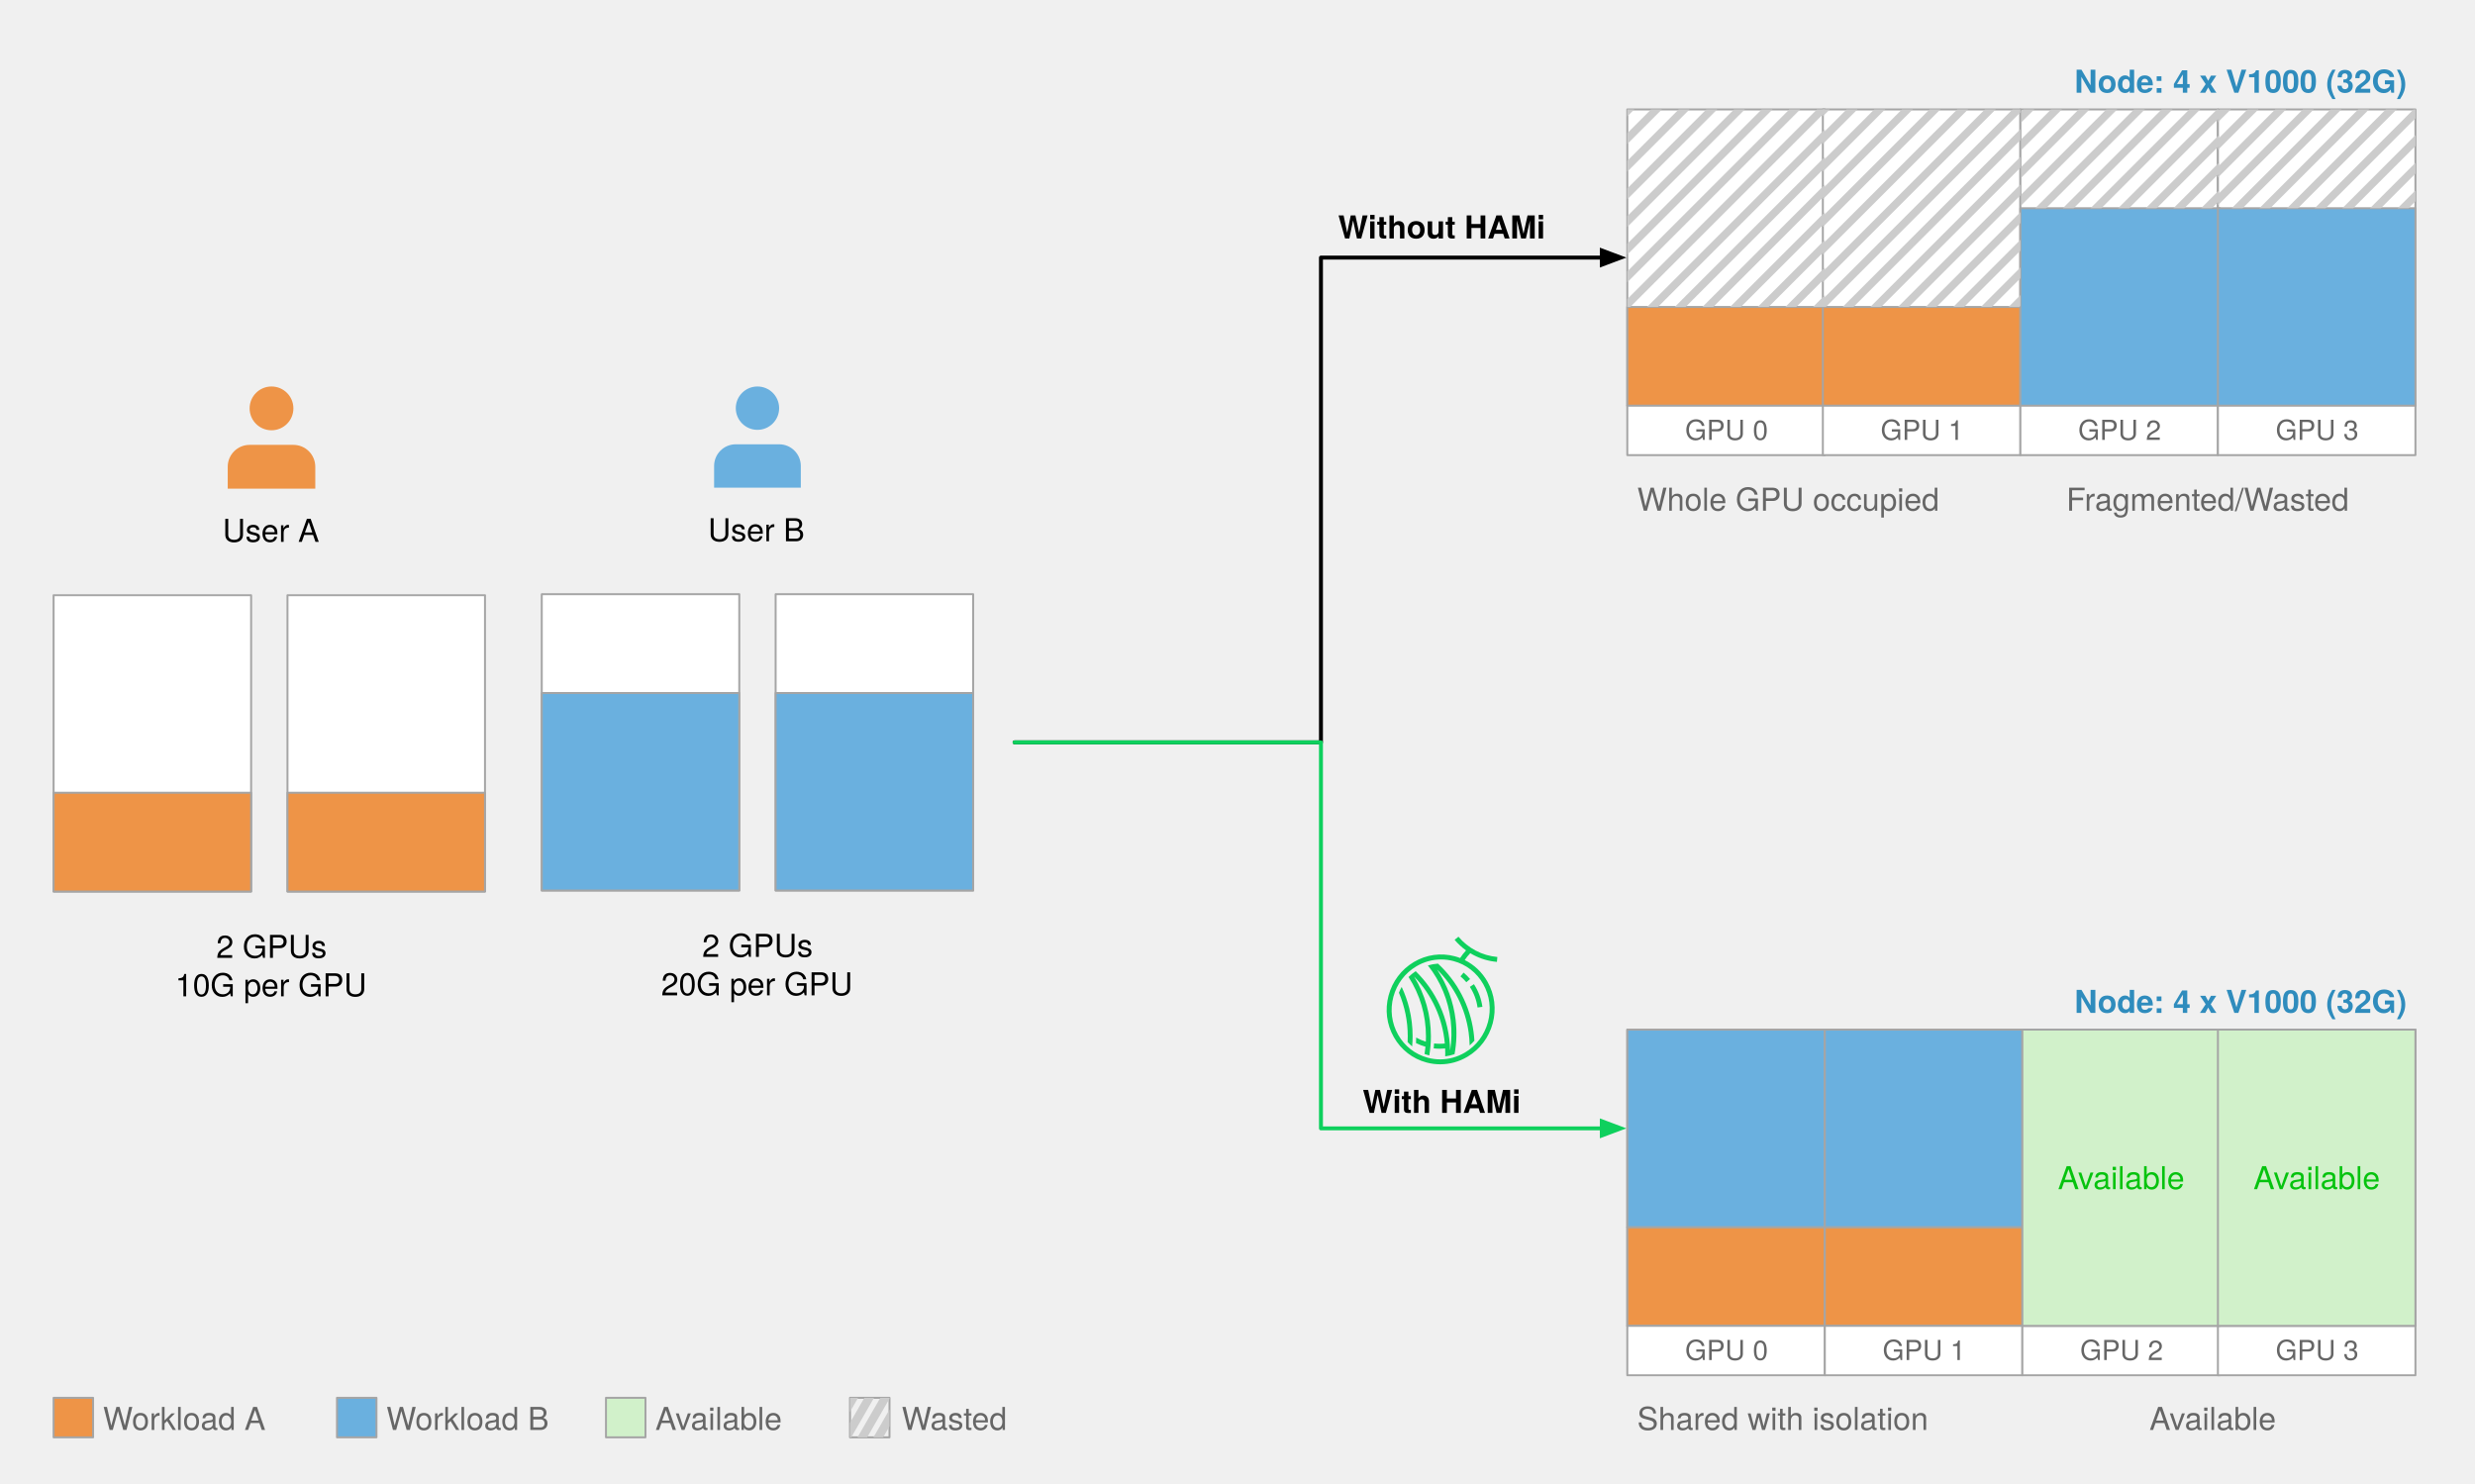
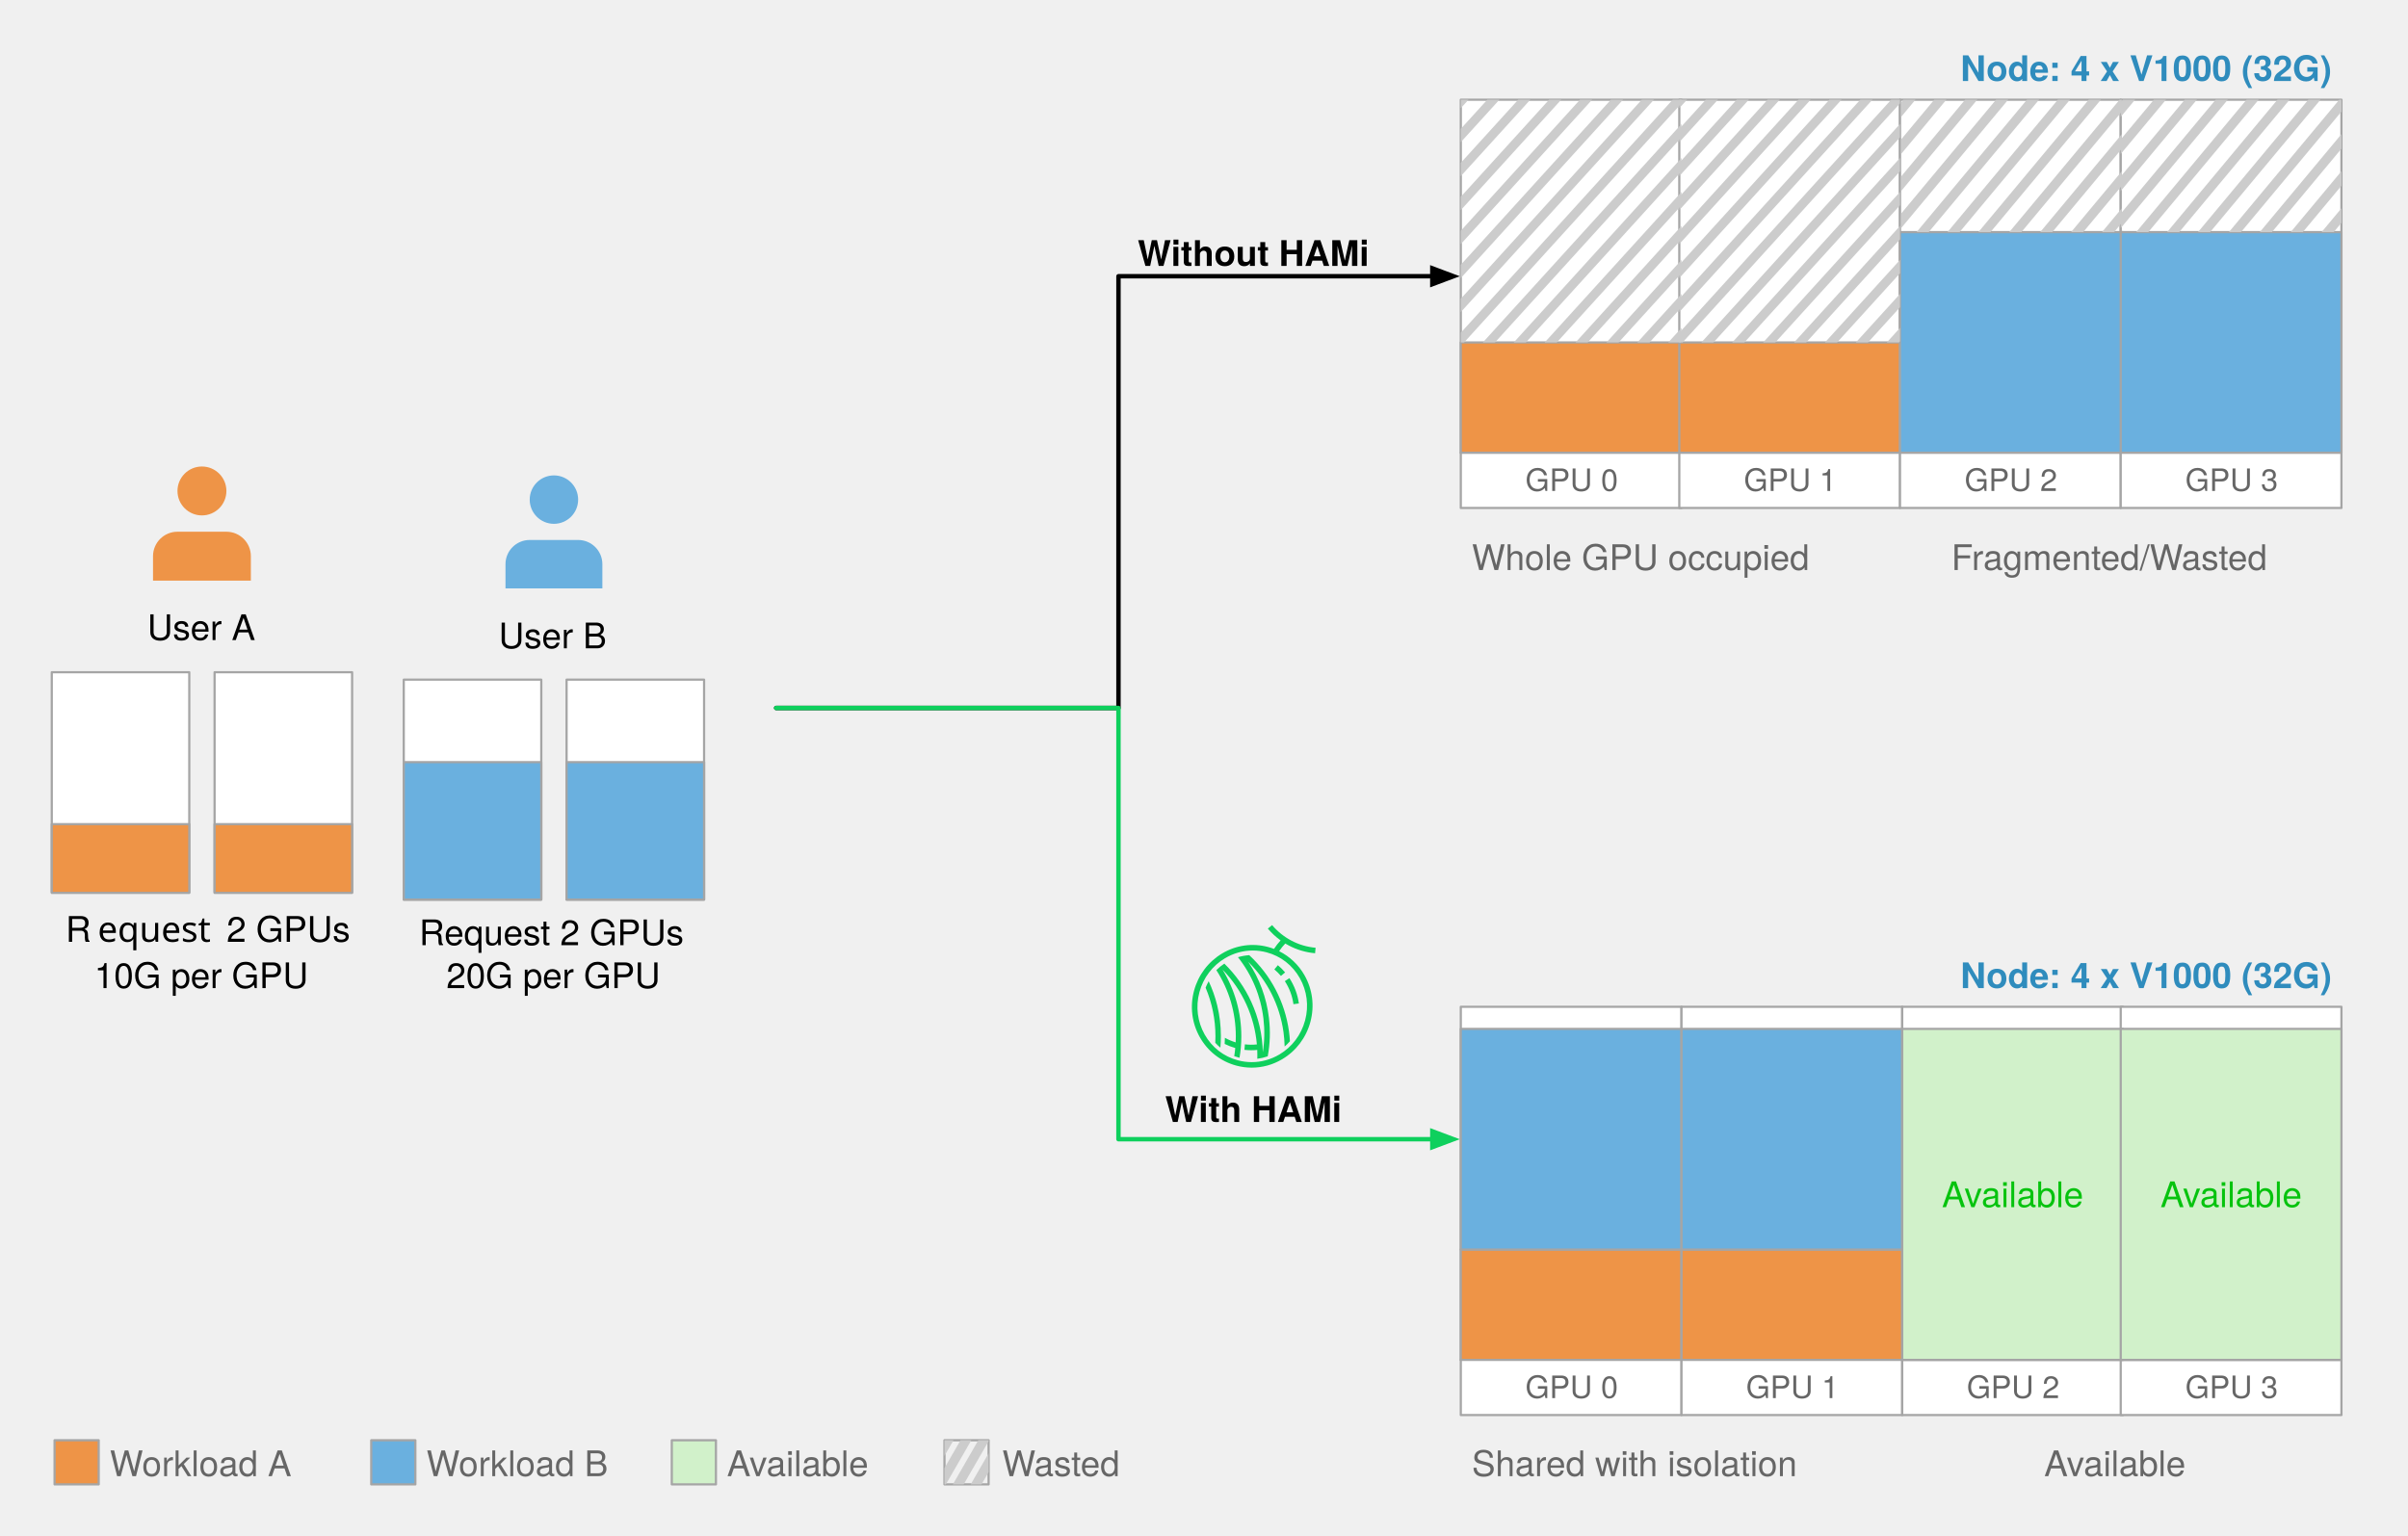
- <svg xmlns="http://www.w3.org/2000/svg" version="1.1" viewBox="-63 81 1253 751" width="1253" height="751">
+ <svg xmlns="http://www.w3.org/2000/svg" version="1.1" viewBox="99 136 1091 696" width="1091" height="696">
  <defs>
    <marker orient="auto" overflow="visible" markerUnits="strokeWidth" id="FilledArrow_Marker" stroke-linejoin="miter" stroke-miterlimit="10" viewBox="-1 -3 7 6" markerWidth="7" markerHeight="6" color="black">
      <g>
        <path d="M 4.8 0 L 0 -1.8 L 0 1.8 Z" fill="currentColor" stroke="currentColor" stroke-width="1" />
      </g>
    </marker>
    <marker orient="auto" overflow="visible" markerUnits="strokeWidth" id="FilledArrow_Marker_2" stroke-linejoin="miter" stroke-miterlimit="10" viewBox="-1 -3 7 6" markerWidth="7" markerHeight="6" color="#0ed05d">
      <g>
        <path d="M 4.8 0 L 0 -1.8 L 0 1.8 Z" fill="currentColor" stroke="currentColor" stroke-width="1" />
      </g>
    </marker>
  </defs>
-   <g id="diagram" stroke-opacity="1" stroke-dasharray="none" stroke="none" fill="none" fill-opacity="1">
-     <g id="diagram_Layer_1">
+   <g id="diagram-compacted" stroke-dasharray="none" fill="none" fill-opacity="1" stroke="none" stroke-opacity="1">
+     <g id="diagram-compacted_Layer_1">
      <g id="Graphic_256" />
-       <g id="Graphic_2">
-         <rect x="-35.867" y="382.339" width="100" height="150" fill="white" />
-         <rect x="-35.867" y="382.339" width="100" height="150" stroke="#a5a5a5" stroke-linecap="round" stroke-linejoin="round" stroke-width="1" />
-       </g>
-       <g id="Graphic_3">
-         <rect x="82.538" y="382.339" width="100" height="150" fill="white" />
-         <rect x="82.538" y="382.339" width="100" height="150" stroke="#a5a5a5" stroke-linecap="round" stroke-linejoin="round" stroke-width="1" />
-       </g>
      <g id="Group_162">
        <g id="Group_9">
          <g id="Graphic_11">
-             <circle cx="74.454" cy="287.75" r="11.083" fill="#ee9447" />
+             <circle cx="190.493" cy="358.485" r="11.083" fill="#ee9447" />
          </g>
          <g id="Graphic_10">
-             <path d="M 96.619 317.303 C 96.619 311.182 91.657 306.221 85.537 306.221 L 63.371 306.221 C 57.251 306.221 52.289 311.182 52.289 317.303 L 52.289 328.386 L 96.619 328.386 Z" fill="#ee9447" />
+             <path d="M 212.658 388.039 C 212.658 381.918 207.697 376.956 201.576 376.956 L 179.41 376.956 C 173.29 376.956 168.328 381.918 168.328 388.039 L 168.328 399.121 L 212.658 399.121 Z" fill="#ee9447" />
          </g>
        </g>
        <g id="Graphic_5">
-           <text transform="translate(49.70197 339.3278)" fill="black">
+           <text transform="translate(165.741 410.0632)" fill="black">
            <tspan font-family="Helvetica Neue" font-size="16" fill="black" x="40500936e-20" y="16" xml:space="preserve">User A</tspan>
          </text>
        </g>
      </g>
      <g id="Group_163">
        <g id="Group_6">
          <g id="Graphic_8">
-             <circle cx="320.474" cy="287.641" r="10.973" fill="#6ab0df" />
+             <circle cx="349.97" cy="362.407" r="10.973" fill="#6ab0df" />
          </g>
          <g id="Graphic_7">
-             <path d="M 342.421 316.903 C 342.421 310.842 337.508 305.93 331.447 305.93 L 309.501 305.93 C 303.44 305.93 298.527 310.842 298.527 316.903 L 298.527 327.876 L 342.421 327.876 Z" fill="#6ab0df" />
+             <path d="M 371.917 391.669 C 371.917 385.609 367.004 380.696 360.944 380.696 L 338.997 380.696 C 332.936 380.696 328.023 385.609 328.023 391.669 L 328.023 402.643 L 371.917 402.643 Z" fill="#6ab0df" />
          </g>
        </g>
        <g id="Graphic_4">
-           <text transform="translate(295.4261 339.022)" fill="black">
+           <text transform="translate(324.9222 413.7884)" fill="black">
            <tspan font-family="Helvetica Neue" font-size="16" fill="black" x="682121e-18" y="16" xml:space="preserve">User B</tspan>
          </text>
        </g>
      </g>
      <g id="Graphic_14">
-         <text transform="translate(25.70197 549.944)" fill="black">
-           <tspan font-family="Helvetica Neue" font-size="16" fill="black" x="20.744" y="16" xml:space="preserve">2 GPUs</tspan>
-           <tspan font-family="Helvetica Neue" font-size="16" fill="black" x="4121148e-19" y="35.464" xml:space="preserve">10G per GPU</tspan>
-         </text>
-       </g>
-       <g id="Graphic_15">
-         <rect x="-35.867" y="482.339" width="100" height="50" fill="#ee9447" />
-         <rect x="-35.867" y="482.339" width="100" height="50" stroke="#a5a5a5" stroke-linecap="round" stroke-linejoin="round" stroke-width="1" />
-       </g>
-       <g id="Graphic_16">
-         <rect x="82.538" y="482.339" width="100" height="50" fill="#ee9447" />
-         <rect x="82.538" y="482.339" width="100" height="50" stroke="#a5a5a5" stroke-linecap="round" stroke-linejoin="round" stroke-width="1" />
-       </g>
-       <g id="Graphic_18">
-         <rect x="211.272" y="381.829" width="100" height="150" fill="white" />
-         <rect x="211.272" y="381.829" width="100" height="150" stroke="#a5a5a5" stroke-linecap="round" stroke-linejoin="round" stroke-width="1" />
-       </g>
-       <g id="Graphic_17">
-         <rect x="329.676" y="381.829" width="100" height="150" fill="white" />
-         <rect x="329.676" y="381.829" width="100" height="150" stroke="#a5a5a5" stroke-linecap="round" stroke-linejoin="round" stroke-width="1" />
-       </g>
-       <g id="Graphic_19">
-         <rect x="211.272" y="431.829" width="100" height="100" fill="#6ab0df" />
-         <rect x="211.272" y="431.829" width="100" height="100" stroke="#a5a5a5" stroke-linecap="round" stroke-linejoin="round" stroke-width="1" />
-       </g>
-       <g id="Graphic_20">
-         <rect x="329.676" y="431.829" width="100" height="100" fill="#6ab0df" />
-         <rect x="329.676" y="431.829" width="100" height="100" stroke="#a5a5a5" stroke-linecap="round" stroke-linejoin="round" stroke-width="1" />
+         <text transform="translate(128.725 545.7867)" fill="black">
+           <tspan font-family="Helvetica Neue" font-size="16" fill="black" x="2842171e-20" y="17" xml:space="preserve">R</tspan>
+           <tspan font-family="PingFang SC" font-size="16" fill="black" y="17" xml:space="preserve">equest </tspan>
+           <tspan font-family="Helvetica Neue" font-size="16" fill="black" y="17" xml:space="preserve">2 GPUs</tspan>
+           <tspan font-family="Helvetica Neue" font-size="16" fill="black" x="13.016" y="38" xml:space="preserve">10G per GPU</tspan>
+         </text>
+       </g>
+       <g id="Group_258">
+         <g id="Graphic_2">
+           <rect x="122.458" y="440.628" width="62.302" height="99.683" fill="white" />
+           <rect x="122.458" y="440.628" width="62.302" height="99.683" stroke="#a5a5a5" stroke-linecap="round" stroke-linejoin="round" stroke-width="1" />
+         </g>
+         <g id="Graphic_3">
+           <rect x="196.226" y="440.628" width="62.302" height="99.683" fill="white" />
+           <rect x="196.226" y="440.628" width="62.302" height="99.683" stroke="#a5a5a5" stroke-linecap="round" stroke-linejoin="round" stroke-width="1" />
+         </g>
+         <g id="Graphic_15">
+           <rect x="122.458" y="509.477" width="62.302" height="31.151" fill="#ee9447" />
+           <rect x="122.458" y="509.477" width="62.302" height="31.151" stroke="#a5a5a5" stroke-linecap="round" stroke-linejoin="round" stroke-width="1" />
+         </g>
+         <g id="Graphic_16">
+           <rect x="196.226" y="509.477" width="62.302" height="31.151" fill="#ee9447" />
+           <rect x="196.226" y="509.477" width="62.302" height="31.151" stroke="#a5a5a5" stroke-linecap="round" stroke-linejoin="round" stroke-width="1" />
+         </g>
+       </g>
+       <g id="Group_259">
+         <g id="Graphic_18">
+           <rect x="281.935" y="443.991" width="62.302" height="99.683" fill="white" />
+           <rect x="281.935" y="443.991" width="62.302" height="99.683" stroke="#a5a5a5" stroke-linecap="round" stroke-linejoin="round" stroke-width="1" />
+         </g>
+         <g id="Graphic_17">
+           <rect x="355.703" y="443.991" width="62.302" height="99.683" fill="white" />
+           <rect x="355.703" y="443.991" width="62.302" height="99.683" stroke="#a5a5a5" stroke-linecap="round" stroke-linejoin="round" stroke-width="1" />
+         </g>
+         <g id="Graphic_19">
+           <rect x="281.935" y="481.372" width="62.302" height="62.302" fill="#6ab0df" />
+           <rect x="281.935" y="481.372" width="62.302" height="62.302" stroke="#a5a5a5" stroke-linecap="round" stroke-linejoin="round" stroke-width="1" />
+         </g>
+         <g id="Graphic_20">
+           <rect x="355.703" y="481.372" width="62.302" height="62.302" fill="#6ab0df" />
+           <rect x="355.703" y="481.372" width="62.302" height="62.302" stroke="#a5a5a5" stroke-linecap="round" stroke-linejoin="round" stroke-width="1" />
+         </g>
      </g>
      <g id="Graphic_21">
-         <text transform="translate(271.7221 549.4346)" fill="black">
-           <tspan font-family="Helvetica Neue" font-size="16" fill="black" x="20.744" y="16" xml:space="preserve">2 GPUs</tspan>
-           <tspan font-family="Helvetica Neue" font-size="16" fill="black" x="4121148e-19" y="35.464" xml:space="preserve">20G per GPU</tspan>
+         <text transform="translate(288.9142 548.3226)" fill="black">
+           <tspan font-family="Helvetica Neue" font-size="16" fill="black" x="4973799e-19" y="16" xml:space="preserve">Request 2 GPUs</tspan>
+           <tspan font-family="Helvetica Neue" font-size="16" fill="black" x="12.304" y="35.464" xml:space="preserve">20G per GPU</tspan>
        </text>
      </g>
      <g id="Graphic_22">
-         <rect x="760.843" y="136.408" width="100" height="150" fill="white" />
-         <rect x="760.843" y="136.408" width="100" height="150" stroke="#a5a5a5" stroke-linecap="round" stroke-linejoin="round" stroke-width="1" />
+         <rect x="760.843" y="181.186" width="100" height="160" fill="white" />
+         <rect x="760.843" y="181.186" width="100" height="160" stroke="#a5a5a5" stroke-linecap="round" stroke-linejoin="round" stroke-width="1" />
      </g>
      <g id="Graphic_23">
-         <rect x="859.843" y="136.408" width="100" height="150" fill="white" />
-         <rect x="859.843" y="136.408" width="100" height="150" stroke="#a5a5a5" stroke-linecap="round" stroke-linejoin="round" stroke-width="1" />
+         <rect x="859.843" y="181.186" width="100" height="160" fill="white" />
+         <rect x="859.843" y="181.186" width="100" height="160" stroke="#a5a5a5" stroke-linecap="round" stroke-linejoin="round" stroke-width="1" />
      </g>
      <g id="Graphic_24">
-         <rect x="959.843" y="136.408" width="100" height="150" fill="white" />
-         <rect x="959.843" y="136.408" width="100" height="150" stroke="#a5a5a5" stroke-linecap="round" stroke-linejoin="round" stroke-width="1" />
+         <rect x="959.843" y="181.186" width="100" height="160" fill="white" />
+         <rect x="959.843" y="181.186" width="100" height="160" stroke="#a5a5a5" stroke-linecap="round" stroke-linejoin="round" stroke-width="1" />
      </g>
      <g id="Graphic_25">
-         <rect x="1059.843" y="136.408" width="100" height="150" fill="white" />
-         <rect x="1059.843" y="136.408" width="100" height="150" stroke="#a5a5a5" stroke-linecap="round" stroke-linejoin="round" stroke-width="1" />
+         <rect x="1059.843" y="181.186" width="100" height="160" fill="white" />
+         <rect x="1059.843" y="181.186" width="100" height="160" stroke="#a5a5a5" stroke-linecap="round" stroke-linejoin="round" stroke-width="1" />
      </g>
      <g id="Graphic_29">
-         <rect x="760.843" y="236.408" width="100" height="50" fill="#ee9447" />
-         <rect x="760.843" y="236.408" width="100" height="50" stroke="#a5a5a5" stroke-linecap="round" stroke-linejoin="round" stroke-width="1" />
+         <rect x="760.843" y="291.186" width="100" height="50" fill="#ee9447" />
+         <rect x="760.843" y="291.186" width="100" height="50" stroke="#a5a5a5" stroke-linecap="round" stroke-linejoin="round" stroke-width="1" />
      </g>
      <g id="Graphic_28">
-         <rect x="859.843" y="236.408" width="100" height="50" fill="#ee9447" />
-         <rect x="859.843" y="236.408" width="100" height="50" stroke="#a5a5a5" stroke-linecap="round" stroke-linejoin="round" stroke-width="1" />
+         <rect x="859.843" y="291.186" width="100" height="50" fill="#ee9447" />
+         <rect x="859.843" y="291.186" width="100" height="50" stroke="#a5a5a5" stroke-linecap="round" stroke-linejoin="round" stroke-width="1" />
      </g>
      <g id="Graphic_27">
-         <rect x="959.843" y="186.408" width="101" height="100" fill="#6ab0df" />
-         <rect x="959.843" y="186.408" width="101" height="100" stroke="#a5a5a5" stroke-linecap="round" stroke-linejoin="round" stroke-width="1" />
+         <rect x="959.843" y="241.186" width="101" height="100" fill="#6ab0df" />
+         <rect x="959.843" y="241.186" width="101" height="100" stroke="#a5a5a5" stroke-linecap="round" stroke-linejoin="round" stroke-width="1" />
      </g>
      <g id="Graphic_26">
-         <rect x="1059.843" y="186.408" width="100" height="100" fill="#6ab0df" />
-         <rect x="1059.843" y="186.408" width="100" height="100" stroke="#a5a5a5" stroke-linecap="round" stroke-linejoin="round" stroke-width="1" />
+         <rect x="1059.843" y="241.186" width="100" height="100" fill="#6ab0df" />
+         <rect x="1059.843" y="241.186" width="100" height="100" stroke="#a5a5a5" stroke-linecap="round" stroke-linejoin="round" stroke-width="1" />
      </g>
      <g id="Graphic_30">
-         <rect x="760.843" y="286.408" width="100" height="25" fill="white" />
-         <rect x="760.843" y="286.408" width="100" height="25" stroke="#a5a5a5" stroke-linecap="round" stroke-linejoin="round" stroke-width="1" />
-         <text transform="translate(765.8431 290.7121)" fill="#666">
+         <rect x="760.843" y="341.186" width="100" height="25" fill="white" />
+         <rect x="760.843" y="341.186" width="100" height="25" stroke="#a5a5a5" stroke-linecap="round" stroke-linejoin="round" stroke-width="1" />
+         <text transform="translate(765.8431 345.4904)" fill="#666">
          <tspan font-family="Helvetica Neue" font-size="14" fill="#666" x="24.259" y="13" xml:space="preserve">GPU 0</tspan>
        </text>
      </g>
      <g id="Graphic_31">
-         <rect x="859.843" y="286.408" width="100" height="25" fill="white" />
-         <rect x="859.843" y="286.408" width="100" height="25" stroke="#a5a5a5" stroke-linecap="round" stroke-linejoin="round" stroke-width="1" />
-         <text transform="translate(864.8431 290.7121)" fill="#666">
+         <rect x="859.843" y="341.186" width="100" height="25" fill="white" />
+         <rect x="859.843" y="341.186" width="100" height="25" stroke="#a5a5a5" stroke-linecap="round" stroke-linejoin="round" stroke-width="1" />
+         <text transform="translate(864.8431 345.4904)" fill="#666">
          <tspan font-family="Helvetica Neue" font-size="14" fill="#666" x="24.259" y="13" xml:space="preserve">GPU 1</tspan>
        </text>
      </g>
      <g id="Graphic_32">
-         <rect x="959.843" y="286.408" width="100" height="25" fill="white" />
-         <rect x="959.843" y="286.408" width="100" height="25" stroke="#a5a5a5" stroke-linecap="round" stroke-linejoin="round" stroke-width="1" />
-         <text transform="translate(964.8431 290.7121)" fill="#666">
+         <rect x="959.843" y="341.186" width="100" height="25" fill="white" />
+         <rect x="959.843" y="341.186" width="100" height="25" stroke="#a5a5a5" stroke-linecap="round" stroke-linejoin="round" stroke-width="1" />
+         <text transform="translate(964.8431 345.4904)" fill="#666">
          <tspan font-family="Helvetica Neue" font-size="14" fill="#666" x="24.259" y="13" xml:space="preserve">GPU 2</tspan>
        </text>
      </g>
      <g id="Graphic_33">
-         <rect x="1059.843" y="286.408" width="100" height="25" fill="white" />
-         <rect x="1059.843" y="286.408" width="100" height="25" stroke="#a5a5a5" stroke-linecap="round" stroke-linejoin="round" stroke-width="1" />
-         <text transform="translate(1064.843 290.7121)" fill="#666">
+         <rect x="1059.843" y="341.186" width="100" height="25" fill="white" />
+         <rect x="1059.843" y="341.186" width="100" height="25" stroke="#a5a5a5" stroke-linecap="round" stroke-linejoin="round" stroke-width="1" />
+         <text transform="translate(1064.843 345.4904)" fill="#666">
          <tspan font-family="Helvetica Neue" font-size="14" fill="#666" x="24.259" y="13" xml:space="preserve">GPU 3</tspan>
        </text>
      </g>
      <g id="Graphic_57">
-         <rect x="760.843" y="602.251" width="100" height="150" fill="white" />
-         <rect x="760.843" y="602.251" width="100" height="150" stroke="#a5a5a5" stroke-linecap="round" stroke-linejoin="round" stroke-width="1" />
+         <rect x="760.843" y="592.251" width="100" height="160" fill="white" />
+         <rect x="760.843" y="592.251" width="100" height="160" stroke="#a5a5a5" stroke-linecap="round" stroke-linejoin="round" stroke-width="1" />
      </g>
      <g id="Graphic_56">
-         <rect x="860.843" y="602.251" width="100" height="150" fill="white" />
-         <rect x="860.843" y="602.251" width="100" height="150" stroke="#a5a5a5" stroke-linecap="round" stroke-linejoin="round" stroke-width="1" />
+         <rect x="860.843" y="592.251" width="100" height="160" fill="white" />
+         <rect x="860.843" y="592.251" width="100" height="160" stroke="#a5a5a5" stroke-linecap="round" stroke-linejoin="round" stroke-width="1" />
      </g>
      <g id="Graphic_55">
-         <rect x="959.843" y="602.251" width="100" height="150" fill="white" />
-         <rect x="959.843" y="602.251" width="100" height="150" stroke="#a5a5a5" stroke-linecap="round" stroke-linejoin="round" stroke-width="1" />
+         <rect x="960.843" y="592.251" width="100" height="160" fill="white" />
+         <rect x="960.843" y="592.251" width="100" height="160" stroke="#a5a5a5" stroke-linecap="round" stroke-linejoin="round" stroke-width="1" />
      </g>
      <g id="Graphic_54">
-         <rect x="1059.843" y="602.251" width="100" height="150" fill="white" />
-         <rect x="1059.843" y="602.251" width="100" height="150" stroke="#a5a5a5" stroke-linecap="round" stroke-linejoin="round" stroke-width="1" />
+         <rect x="1059.843" y="592.251" width="100" height="160" fill="white" />
+         <rect x="1059.843" y="592.251" width="100" height="160" stroke="#a5a5a5" stroke-linecap="round" stroke-linejoin="round" stroke-width="1" />
      </g>
      <g id="Graphic_53">
        <rect x="760.843" y="702.251" width="100" height="50" fill="#ee9447" />
        <rect x="760.843" y="702.251" width="100" height="50" stroke="#a5a5a5" stroke-linecap="round" stroke-linejoin="round" stroke-width="1" />
      </g>
      <g id="Graphic_52">
        <rect x="860.843" y="702.251" width="100" height="50" fill="#ee9447" />
        <rect x="860.843" y="702.251" width="100" height="50" stroke="#a5a5a5" stroke-linecap="round" stroke-linejoin="round" stroke-width="1" />
      </g>
      <g id="Graphic_51">
        <rect x="760.843" y="602.251" width="100" height="100" fill="#6ab0df" />
        <rect x="760.843" y="602.251" width="100" height="100" stroke="#a5a5a5" stroke-linecap="round" stroke-linejoin="round" stroke-width="1" />
      </g>
      <g id="Graphic_50">
        <rect x="860.843" y="602.251" width="100" height="100" fill="#6ab0df" />
        <rect x="860.843" y="602.251" width="100" height="100" stroke="#a5a5a5" stroke-linecap="round" stroke-linejoin="round" stroke-width="1" />
      </g>
      <g id="Graphic_49">
        <rect x="760.843" y="752.251" width="100" height="25" fill="white" />
        <rect x="760.843" y="752.251" width="100" height="25" stroke="#a5a5a5" stroke-linecap="round" stroke-linejoin="round" stroke-width="1" />
        <text transform="translate(765.8431 756.5548)" fill="#666">
          <tspan font-family="Helvetica Neue" font-size="14" fill="#666" x="24.259" y="13" xml:space="preserve">GPU 0</tspan>
        </text>
      </g>
      <g id="Graphic_48">
        <rect x="860.843" y="752.251" width="100" height="25" fill="white" />
        <rect x="860.843" y="752.251" width="100" height="25" stroke="#a5a5a5" stroke-linecap="round" stroke-linejoin="round" stroke-width="1" />
        <text transform="translate(865.8431 756.5548)" fill="#666">
          <tspan font-family="Helvetica Neue" font-size="14" fill="#666" x="24.259" y="13" xml:space="preserve">GPU 1</tspan>
        </text>
      </g>
      <g id="Graphic_47">
        <rect x="960.843" y="752.251" width="100" height="25" fill="white" />
        <rect x="960.843" y="752.251" width="100" height="25" stroke="#a5a5a5" stroke-linecap="round" stroke-linejoin="round" stroke-width="1" />
        <text transform="translate(965.8431 756.5548)" fill="#666">
          <tspan font-family="Helvetica Neue" font-size="14" fill="#666" x="24.259" y="13" xml:space="preserve">GPU 2</tspan>
        </text>
      </g>
      <g id="Graphic_46">
        <rect x="1059.843" y="752.251" width="100" height="25" fill="white" />
        <rect x="1059.843" y="752.251" width="100" height="25" stroke="#a5a5a5" stroke-linecap="round" stroke-linejoin="round" stroke-width="1" />
        <text transform="translate(1064.843 756.5548)" fill="#666">
          <tspan font-family="Helvetica Neue" font-size="14" fill="#666" x="24.259" y="13" xml:space="preserve">GPU 3</tspan>
        </text>
      </g>
      <g id="Graphic_58">
        <rect x="960.843" y="602.251" width="100" height="150" fill="#d1f1ca" />
        <rect x="960.843" y="602.251" width="100" height="150" stroke="#a5a5a5" stroke-linecap="round" stroke-linejoin="round" stroke-width="1" />
        <text transform="translate(965.8431 668.0268)" fill="#06c30e">
          <tspan font-family="Helvetica Neue" font-size="16" fill="#06c30e" x="13" y="15" xml:space="preserve">Available</tspan>
        </text>
      </g>
      <g id="Graphic_60">
        <rect x="1059.843" y="602.251" width="100" height="150" fill="#d1f1ca" />
        <rect x="1059.843" y="602.251" width="100" height="150" stroke="#a5a5a5" stroke-linecap="round" stroke-linejoin="round" stroke-width="1" />
        <text transform="translate(1064.843 668.0268)" fill="#06c30e">
          <tspan font-family="Helvetica Neue" font-size="16" fill="#06c30e" x="13" y="15" xml:space="preserve">Available</tspan>
        </text>
      </g>
      <g id="Graphic_61">
        <text transform="translate(765.8431 788.9331)" fill="#666">
          <tspan font-family="Helvetica Neue" font-size="16" fill="#666" x="35527137e-20" y="16" xml:space="preserve">Shared with isolation</tspan>
        </text>
      </g>
      <g id="Graphic_62">
        <text transform="translate(1025.163 788.9331)" fill="#666">
          <tspan font-family="Helvetica Neue" font-size="16" fill="#666" x="5755396e-19" y="16" xml:space="preserve">Available</tspan>
        </text>
      </g>
      <g id="Graphic_63">
-         <text transform="translate(765.8431 323.5443)" fill="#666">
+         <text transform="translate(765.8431 378.3226)" fill="#666">
          <tspan font-family="Helvetica Neue" font-size="16" fill="#666" x="6536993e-19" y="16" xml:space="preserve">Whole GPU occupied</tspan>
        </text>
      </g>
      <g id="Graphic_64">
-         <text transform="translate(983.0992 323.5443)" fill="#666">
+         <text transform="translate(983.0992 378.3226)" fill="#666">
          <tspan font-family="Helvetica Neue" font-size="16" fill="#666" x="881073e-18" y="16" xml:space="preserve">Fragmented/Wasted</tspan>
        </text>
      </g>
      <g id="Graphic_74">
-         <text transform="translate(614.4586 185.7124)" fill="black">
+         <text transform="translate(614.4586 240.4908)" fill="black">
          <tspan font-family="Helvetica Neue" font-weight="bold" font-size="16" fill="black" x="0" y="16" xml:space="preserve">Without HAMi</tspan>
        </text>
      </g>
      <g id="Graphic_75">
        <text transform="translate(626.9066 628.4311)" fill="black">
          <tspan font-family="Helvetica Neue" font-weight="bold" font-size="16" fill="black" x="61106675e-20" y="16" xml:space="preserve">With HAMi</tspan>
        </text>
      </g>
      <g id="Group_250">
        <g id="Graphic_83">
-           <rect x="-35.867" y="788.665" width="20" height="20" fill="#ee9447" />
-           <rect x="-35.867" y="788.665" width="20" height="20" stroke="#a5a5a5" stroke-linecap="round" stroke-linejoin="round" stroke-width="1" />
+           <rect x="123.725" y="788.665" width="20" height="20" fill="#ee9447" />
+           <rect x="123.725" y="788.665" width="20" height="20" stroke="#a5a5a5" stroke-linecap="round" stroke-linejoin="round" stroke-width="1" />
        </g>
        <g id="Graphic_80">
-           <text transform="translate(-10.86651 788.9331)" fill="#666">
+           <text transform="translate(148.725 788.9331)" fill="#666">
            <tspan font-family="Helvetica Neue" font-size="16" fill="#666" x="3339551e-19" y="16" xml:space="preserve">Workload A</tspan>
          </text>
        </g>
      </g>
      <g id="Group_251">
        <g id="Graphic_82">
-           <rect x="107.599" y="788.665" width="20" height="20" fill="#6ab0df" />
-           <rect x="107.599" y="788.665" width="20" height="20" stroke="#a5a5a5" stroke-linecap="round" stroke-linejoin="round" stroke-width="1" />
+           <rect x="267.191" y="788.665" width="20" height="20" fill="#6ab0df" />
+           <rect x="267.191" y="788.665" width="20" height="20" stroke="#a5a5a5" stroke-linecap="round" stroke-linejoin="round" stroke-width="1" />
        </g>
        <g id="Graphic_79">
-           <text transform="translate(132.5993 788.9331)" fill="#666">
+           <text transform="translate(292.1909 788.9331)" fill="#666">
            <tspan font-family="Helvetica Neue" font-size="16" fill="#666" x="61106675e-20" y="16" xml:space="preserve">Workload B</tspan>
          </text>
        </g>
      </g>
      <g id="Group_252">
        <g id="Graphic_81">
-           <rect x="243.781" y="788.665" width="20" height="20" fill="#d1f1ca" />
-           <rect x="243.781" y="788.665" width="20" height="20" stroke="#a5a5a5" stroke-linecap="round" stroke-linejoin="round" stroke-width="1" />
+           <rect x="403.372" y="788.665" width="20" height="20" fill="#d1f1ca" />
+           <rect x="403.372" y="788.665" width="20" height="20" stroke="#a5a5a5" stroke-linecap="round" stroke-linejoin="round" stroke-width="1" />
        </g>
        <g id="Graphic_78">
-           <text transform="translate(268.7806 788.9331)" fill="#666">
+           <text transform="translate(428.3722 788.9331)" fill="#666">
            <tspan font-family="Helvetica Neue" font-size="16" fill="#666" x="5755396e-19" y="16" xml:space="preserve">Available</tspan>
          </text>
        </g>
      </g>
      <g id="Graphic_85">
-         <text transform="translate(985.0031 111.944)" fill="#2f8cbd">
+         <text transform="translate(985.0031 156.7223)" fill="#2f8cbd">
          <tspan font-family="Helvetica Neue" font-weight="bold" font-size="16" fill="#2f8cbd" x="2.224" y="16" xml:space="preserve">Node: 4 x V1000 (32G) </tspan>
        </text>
      </g>
      <g id="Graphic_86">
-         <text transform="translate(985.0031 577.7867)" fill="#2f8cbd">
+         <text transform="translate(985.0031 567.7867)" fill="#2f8cbd">
          <tspan font-family="Helvetica Neue" font-weight="bold" font-size="16" fill="#2f8cbd" x="2.224" y="16" xml:space="preserve">Node: 4 x V1000 (32G) </tspan>
        </text>
      </g>
      <g id="Graphic_164" />
      <g id="Graphic_165">
        <path d="M 675.357 555.217 C 677.793 558.107 680.721 560.467 684.053 562.234 C 687.485 564.052 691.183 565.137 695.057 565.49 L 694.83 567.976 C 690.628 567.598 686.602 566.412 682.879 564.443 C 682.349 564.165 681.844 563.875 681.327 563.572 C 680.292 564.645 679.37 565.806 678.538 567.043 C 683.346 569.415 687.346 573.201 690.072 578.01 C 693.694 584.408 694.628 591.892 692.71 599.06 C 690.792 606.228 686.248 612.248 679.926 615.996 C 675.66 618.533 670.915 619.82 666.119 619.82 C 663.797 619.82 661.462 619.517 659.166 618.899 C 652.124 617.018 646.243 612.45 642.621 606.039 C 639.011 599.64 638.065 592.157 639.983 584.988 C 641.901 577.808 646.444 571.8 652.767 568.04 C 659.102 564.279 666.473 563.257 673.527 565.137 C 674.436 565.377 675.332 565.667 676.215 566.008 C 677.099 564.645 678.096 563.357 679.206 562.159 C 677.074 560.632 675.143 558.84 673.426 556.808 Z M 666.599 566.74 C 662.245 566.74 657.941 567.913 654.067 570.21 C 648.3 573.618 644.173 579.107 642.419 585.645 C 640.664 592.182 641.523 598.997 644.817 604.827 C 648.098 610.645 653.436 614.785 659.822 616.488 C 661.904 617.044 664.012 617.321 666.119 617.321 C 670.473 617.321 674.777 616.148 678.651 613.851 C 684.418 610.443 688.545 604.953 690.299 598.416 C 692.054 591.879 691.196 585.064 687.902 579.234 C 684.62 573.416 679.282 569.276 672.896 567.573 C 670.814 567.017 668.706 566.74 666.599 566.74 Z M 664.996 568.847 C 674.802 577.909 681.15 590.011 683.005 603.376 C 683.194 604.739 683.346 606.291 683.434 607.856 C 682.689 608.714 681.894 609.509 681.036 610.254 C 680.973 608.008 680.797 605.673 680.519 603.717 C 678.815 591.513 673.212 580.407 664.542 571.876 C 669.628 579.461 672.846 588.131 673.931 597.344 C 674.625 603.174 674.436 608.992 673.376 614.684 C 671.849 615.214 670.259 615.592 668.643 615.794 C 668.656 615.239 668.669 614.684 668.669 614.128 C 668.669 613.346 668.656 612.563 668.618 611.794 C 667.709 611.882 666.801 611.932 665.892 611.932 C 664.87 611.932 663.848 611.869 662.825 611.756 C 662.914 610.923 662.977 610.09 663.027 609.257 C 664.832 609.471 666.649 609.484 668.454 609.295 C 667.911 603.01 666.321 596.927 663.696 591.16 C 661.021 585.279 657.399 579.991 652.893 575.397 C 658.471 584.484 661.412 594.87 661.412 605.648 C 661.412 608.904 661.134 612.147 660.604 615.327 C 660.428 615.289 660.251 615.239 660.074 615.188 C 659.431 615.012 658.8 614.822 658.194 614.595 C 658.396 613.384 658.547 612.147 658.661 610.923 C 656.995 610.456 655.392 609.837 653.865 609.068 C 653.916 608.134 653.953 607.212 653.966 606.279 C 655.506 607.149 657.134 607.843 658.85 608.361 C 658.888 607.452 658.913 606.544 658.913 605.635 C 658.913 594.895 655.872 584.572 650.092 575.624 C 651.202 574.514 652.414 573.529 653.714 572.671 C 658.863 577.694 662.977 583.55 665.968 590.112 C 669.236 597.28 670.978 604.916 671.142 612.828 C 671.937 607.831 672.038 602.732 671.432 597.634 C 670.221 587.374 666.245 577.795 659.885 569.769 C 661.563 569.276 663.267 568.961 664.996 568.847 Z M 646.621 580.647 C 648.262 584.155 649.562 587.828 650.483 591.589 C 651.593 596.132 652.149 600.827 652.149 605.547 C 652.149 607.288 652.073 609.03 651.922 610.759 C 651.101 610.077 650.332 609.345 649.612 608.55 C 649.663 607.553 649.688 606.544 649.688 605.547 C 649.688 597.987 648.148 590.466 645.22 583.575 C 645.637 582.553 646.104 581.568 646.621 580.647 Z M 683.194 579.259 C 685.441 582.679 686.93 586.654 687.485 590.731 L 685.024 591.059 C 684.519 587.348 683.169 583.739 681.125 580.622 Z M 677.97 573.39 C 679.143 574.375 680.254 575.473 681.251 576.659 L 679.358 578.262 C 678.449 577.189 677.452 576.192 676.38 575.296 Z" fill="#0fd05d" />
      </g>
      <g id="Group_254">
        <g id="Graphic_84">
-           <rect x="367.321" y="788.665" width="20" height="20" stroke="#a5a5a5" stroke-linecap="round" stroke-linejoin="round" stroke-width="1" />
+           <rect x="526.913" y="788.665" width="20" height="20" stroke="#a5a5a5" stroke-linecap="round" stroke-linejoin="round" stroke-width="1" />
        </g>
        <g id="Graphic_77">
-           <text transform="translate(393.4727 788.9331)" fill="#666">
+           <text transform="translate(553.0642 788.9331)" fill="#666">
            <tspan font-family="Helvetica Neue" font-size="16" fill="#666" x="0" y="16" xml:space="preserve">Wasted</tspan>
          </text>
        </g>
        <g id="Graphic_241">
-           <path d="M 367.321 795.774 L 371.42 788.665 L 367.321 788.665 Z M 367.321 801.274 L 367.321 808.665 L 367.96 808.665 L 379.492 788.665 L 374.591 788.665 Z M 371.132 808.665 L 376.033 808.665 L 387.321 789.087 L 387.321 788.665 L 382.664 788.665 Z M 379.204 808.665 L 384.105 808.665 L 387.321 803.087 L 387.321 794.587 Z M 387.276 808.665 L 387.321 808.665 L 387.321 808.587 Z" fill="#ccc" />
+           <path d="M 526.913 795.774 L 531.011 788.665 L 526.913 788.665 Z M 526.913 801.274 L 526.913 808.665 L 527.552 808.665 L 539.084 788.665 L 534.183 788.665 Z M 530.723 808.665 L 535.624 808.665 L 546.913 789.087 L 546.913 788.665 L 542.255 788.665 Z M 538.795 808.665 L 543.697 808.665 L 546.913 803.087 L 546.913 794.587 Z M 546.868 808.665 L 546.913 808.665 L 546.913 808.587 Z" fill="#ccc" />
        </g>
      </g>
      <g id="Graphic_242">
-         <path d="M 760.843 148.408 L 760.843 153.908 L 778.343 136.408 L 772.843 136.408 Z M 764.343 136.408 L 760.843 136.408 L 760.843 139.908 Z M 760.843 162.408 L 760.843 167.908 L 792.343 136.408 L 786.843 136.408 Z M 760.843 176.408 L 760.843 181.908 L 806.343 136.408 L 800.843 136.408 Z M 760.843 190.408 L 760.843 195.908 L 820.343 136.408 L 814.843 136.408 Z M 760.843 204.408 L 760.843 209.908 L 834.343 136.408 L 828.843 136.408 Z M 760.843 218.408 L 760.843 223.908 L 848.343 136.408 L 842.843 136.408 Z M 760.843 232.408 L 760.843 236.408 L 762.343 236.408 L 860.843 137.908 L 860.843 136.408 L 856.843 136.408 Z M 770.843 236.408 L 776.343 236.408 L 860.843 151.908 L 860.843 146.408 Z M 784.843 236.408 L 790.343 236.408 L 860.843 165.908 L 860.843 160.408 Z M 798.843 236.408 L 804.343 236.408 L 860.843 179.908 L 860.843 174.408 Z M 812.843 236.408 L 818.343 236.408 L 860.843 193.908 L 860.843 188.408 Z M 826.843 236.408 L 832.343 236.408 L 860.843 207.908 L 860.843 202.408 Z M 840.843 236.408 L 846.343 236.408 L 860.843 221.908 L 860.843 216.408 Z M 854.843 236.408 L 860.343 236.408 L 860.843 235.908 L 860.843 230.408 Z" fill="#ccc" />
+         <path d="M 760.843 194.386 L 760.843 200.436 L 778.343 181.186 L 772.843 181.186 Z M 764.343 181.186 L 760.843 181.186 L 760.843 185.036 Z M 760.843 209.786 L 760.843 215.836 L 792.343 181.186 L 786.843 181.186 Z M 760.843 225.186 L 760.843 231.236 L 806.343 181.186 L 800.843 181.186 Z M 760.843 240.586 L 760.843 246.636 L 820.343 181.186 L 814.843 181.186 Z M 760.843 255.986 L 760.843 262.036 L 834.343 181.186 L 828.843 181.186 Z M 760.843 271.386 L 760.843 277.436 L 848.343 181.186 L 842.843 181.186 Z M 760.843 286.786 L 760.843 291.186 L 762.343 291.186 L 860.843 182.836 L 860.843 181.186 L 856.843 181.186 Z M 770.843 291.186 L 776.343 291.186 L 860.843 198.236 L 860.843 192.186 Z M 784.843 291.186 L 790.343 291.186 L 860.843 213.636 L 860.843 207.586 Z M 798.843 291.186 L 804.343 291.186 L 860.843 229.036 L 860.843 222.986 Z M 812.843 291.186 L 818.343 291.186 L 860.843 244.436 L 860.843 238.386 Z M 826.843 291.186 L 832.343 291.186 L 860.843 259.836 L 860.843 253.786 Z M 840.843 291.186 L 846.343 291.186 L 860.843 275.236 L 860.843 269.186 Z M 854.843 291.186 L 860.343 291.186 L 860.843 290.636 L 860.843 284.586 Z" fill="#ccc" />
      </g>
      <g id="Graphic_243">
-         <path d="M 859.843 148.408 L 859.843 153.908 L 877.343 136.408 L 871.843 136.408 Z M 863.343 136.408 L 859.843 136.408 L 859.843 139.908 Z M 859.843 162.408 L 859.843 167.908 L 891.343 136.408 L 885.843 136.408 Z M 859.843 176.408 L 859.843 181.908 L 905.343 136.408 L 899.843 136.408 Z M 859.843 190.408 L 859.843 195.908 L 919.343 136.408 L 913.843 136.408 Z M 859.843 204.408 L 859.843 209.908 L 933.343 136.408 L 927.843 136.408 Z M 859.843 218.408 L 859.843 223.908 L 947.343 136.408 L 941.843 136.408 Z M 859.843 232.408 L 859.843 236.408 L 861.343 236.408 L 959.843 137.908 L 959.843 136.408 L 955.843 136.408 Z M 869.843 236.408 L 875.343 236.408 L 959.843 151.908 L 959.843 146.408 Z M 883.843 236.408 L 889.343 236.408 L 959.843 165.908 L 959.843 160.408 Z M 897.843 236.408 L 903.343 236.408 L 959.843 179.908 L 959.843 174.408 Z M 911.843 236.408 L 917.343 236.408 L 959.843 193.908 L 959.843 188.408 Z M 925.843 236.408 L 931.343 236.408 L 959.843 207.908 L 959.843 202.408 Z M 939.843 236.408 L 945.343 236.408 L 959.843 221.908 L 959.843 216.408 Z M 953.843 236.408 L 959.343 236.408 L 959.843 235.908 L 959.843 230.408 Z" fill="#ccc" />
+         <path d="M 859.843 194.386 L 859.843 200.436 L 877.343 181.186 L 871.843 181.186 Z M 863.343 181.186 L 859.843 181.186 L 859.843 185.036 Z M 859.843 209.786 L 859.843 215.836 L 891.343 181.186 L 885.843 181.186 Z M 859.843 225.186 L 859.843 231.236 L 905.343 181.186 L 899.843 181.186 Z M 859.843 240.586 L 859.843 246.636 L 919.343 181.186 L 913.843 181.186 Z M 859.843 255.986 L 859.843 262.036 L 933.343 181.186 L 927.843 181.186 Z M 859.843 271.386 L 859.843 277.436 L 947.343 181.186 L 941.843 181.186 Z M 859.843 286.786 L 859.843 291.186 L 861.343 291.186 L 959.843 182.836 L 959.843 181.186 L 955.843 181.186 Z M 869.843 291.186 L 875.343 291.186 L 959.843 198.236 L 959.843 192.186 Z M 883.843 291.186 L 889.343 291.186 L 959.843 213.636 L 959.843 207.586 Z M 897.843 291.186 L 903.343 291.186 L 959.843 229.036 L 959.843 222.986 Z M 911.843 291.186 L 917.343 291.186 L 959.843 244.436 L 959.843 238.386 Z M 925.843 291.186 L 931.343 291.186 L 959.843 259.836 L 959.843 253.786 Z M 939.843 291.186 L 945.343 291.186 L 959.843 275.236 L 959.843 269.186 Z M 953.843 291.186 L 959.343 291.186 L 959.843 290.636 L 959.843 284.586 Z" fill="#ccc" />
      </g>
      <g id="Graphic_245">
-         <path d="M 960.343 137.408 L 960.343 142.908 L 966.843 136.408 L 961.343 136.408 Z M 960.343 151.408 L 960.343 156.908 L 980.843 136.408 L 975.343 136.408 Z M 960.343 165.408 L 960.343 170.908 L 994.843 136.408 L 989.343 136.408 Z M 960.343 179.408 L 960.343 184.908 L 1008.843 136.408 L 1003.343 136.408 Z M 967.343 186.408 L 972.843 186.408 L 1022.843 136.408 L 1017.343 136.408 Z M 981.343 186.408 L 986.843 186.408 L 1036.843 136.408 L 1031.343 136.408 Z M 995.343 186.408 L 1000.843 186.408 L 1050.843 136.408 L 1045.343 136.408 Z M 1009.343 186.408 L 1014.843 186.408 L 1060.343 140.908 L 1060.343 136.408 L 1059.343 136.408 Z M 1023.343 186.408 L 1028.843 186.408 L 1060.343 154.908 L 1060.343 149.408 Z M 1037.343 186.408 L 1042.843 186.408 L 1060.343 168.908 L 1060.343 163.408 Z M 1051.343 186.408 L 1056.843 186.408 L 1060.343 182.908 L 1060.343 177.408 Z" fill="#ccc" />
+         <path d="M 960.343 182.386 L 960.343 188.986 L 966.843 181.186 L 961.343 181.186 Z M 960.343 199.186 L 960.343 205.786 L 980.843 181.186 L 975.343 181.186 Z M 960.343 215.986 L 960.343 222.586 L 994.843 181.186 L 989.343 181.186 Z M 960.343 232.786 L 960.343 239.386 L 1008.843 181.186 L 1003.343 181.186 Z M 967.343 241.186 L 972.843 241.186 L 1022.843 181.186 L 1017.343 181.186 Z M 981.343 241.186 L 986.843 241.186 L 1036.843 181.186 L 1031.343 181.186 Z M 995.343 241.186 L 1000.843 241.186 L 1050.843 181.186 L 1045.343 181.186 Z M 1009.343 241.186 L 1014.843 241.186 L 1060.343 186.586 L 1060.343 181.186 L 1059.343 181.186 Z M 1023.343 241.186 L 1028.843 241.186 L 1060.343 203.386 L 1060.343 196.786 Z M 1037.343 241.186 L 1042.843 241.186 L 1060.343 220.186 L 1060.343 213.586 Z M 1051.343 241.186 L 1056.843 241.186 L 1060.343 236.986 L 1060.343 230.386 Z" fill="#ccc" />
      </g>
      <g id="Graphic_246">
-         <path d="M 1059.843 137.408 L 1059.843 142.908 L 1066.343 136.408 L 1060.843 136.408 Z M 1059.843 151.408 L 1059.843 156.908 L 1080.343 136.408 L 1074.843 136.408 Z M 1059.843 165.408 L 1059.843 170.908 L 1094.343 136.408 L 1088.843 136.408 Z M 1059.843 179.408 L 1059.843 184.908 L 1108.343 136.408 L 1102.843 136.408 Z M 1066.843 186.408 L 1072.343 186.408 L 1122.343 136.408 L 1116.843 136.408 Z M 1080.843 186.408 L 1086.343 186.408 L 1136.343 136.408 L 1130.843 136.408 Z M 1094.843 186.408 L 1100.343 186.408 L 1150.343 136.408 L 1144.843 136.408 Z M 1108.843 186.408 L 1114.343 186.408 L 1159.843 140.908 L 1159.843 136.408 L 1158.843 136.408 Z M 1122.843 186.408 L 1128.343 186.408 L 1159.843 154.908 L 1159.843 149.408 Z M 1136.843 186.408 L 1142.343 186.408 L 1159.843 168.908 L 1159.843 163.408 Z M 1150.843 186.408 L 1156.343 186.408 L 1159.843 182.908 L 1159.843 177.408 Z" fill="#ccc" />
+         <path d="M 1059.843 182.386 L 1059.843 188.986 L 1066.343 181.186 L 1060.843 181.186 Z M 1059.843 199.186 L 1059.843 205.786 L 1080.343 181.186 L 1074.843 181.186 Z M 1059.843 215.986 L 1059.843 222.586 L 1094.343 181.186 L 1088.843 181.186 Z M 1059.843 232.786 L 1059.843 239.386 L 1108.343 181.186 L 1102.843 181.186 Z M 1066.843 241.186 L 1072.343 241.186 L 1122.343 181.186 L 1116.843 181.186 Z M 1080.843 241.186 L 1086.343 241.186 L 1136.343 181.186 L 1130.843 181.186 Z M 1094.843 241.186 L 1100.343 241.186 L 1150.343 181.186 L 1144.843 181.186 Z M 1108.843 241.186 L 1114.343 241.186 L 1159.843 186.586 L 1159.843 181.186 L 1158.843 181.186 Z M 1122.843 241.186 L 1128.343 241.186 L 1159.843 203.386 L 1159.843 196.786 Z M 1136.843 241.186 L 1142.343 241.186 L 1159.843 220.186 L 1159.843 213.586 Z M 1150.843 241.186 L 1156.343 241.186 L 1159.843 236.986 L 1159.843 230.386 Z" fill="#ccc" />
      </g>
      <g id="Line_248">
-         <path d="M 450.657 456.829 L 605.75 456.829 L 605.75 211.408 L 747.943 211.408" marker-end="url(#FilledArrow_Marker)" stroke="black" stroke-linecap="round" stroke-linejoin="round" stroke-width="2" />
+         <path d="M 450.657 456.829 L 605.75 456.829 L 605.75 261.186 L 747.943 261.186" marker-end="url(#FilledArrow_Marker)" stroke="black" stroke-linecap="round" stroke-linejoin="round" stroke-width="2" />
      </g>
      <g id="Line_249">
        <path d="M 450.657 456.829 L 605.75 456.829 L 605.75 652.251 L 747.943 652.251" marker-end="url(#FilledArrow_Marker_2)" stroke="#0ed05d" stroke-linecap="round" stroke-linejoin="round" stroke-width="2" />
      </g>
    </g>
  </g>
</svg>
